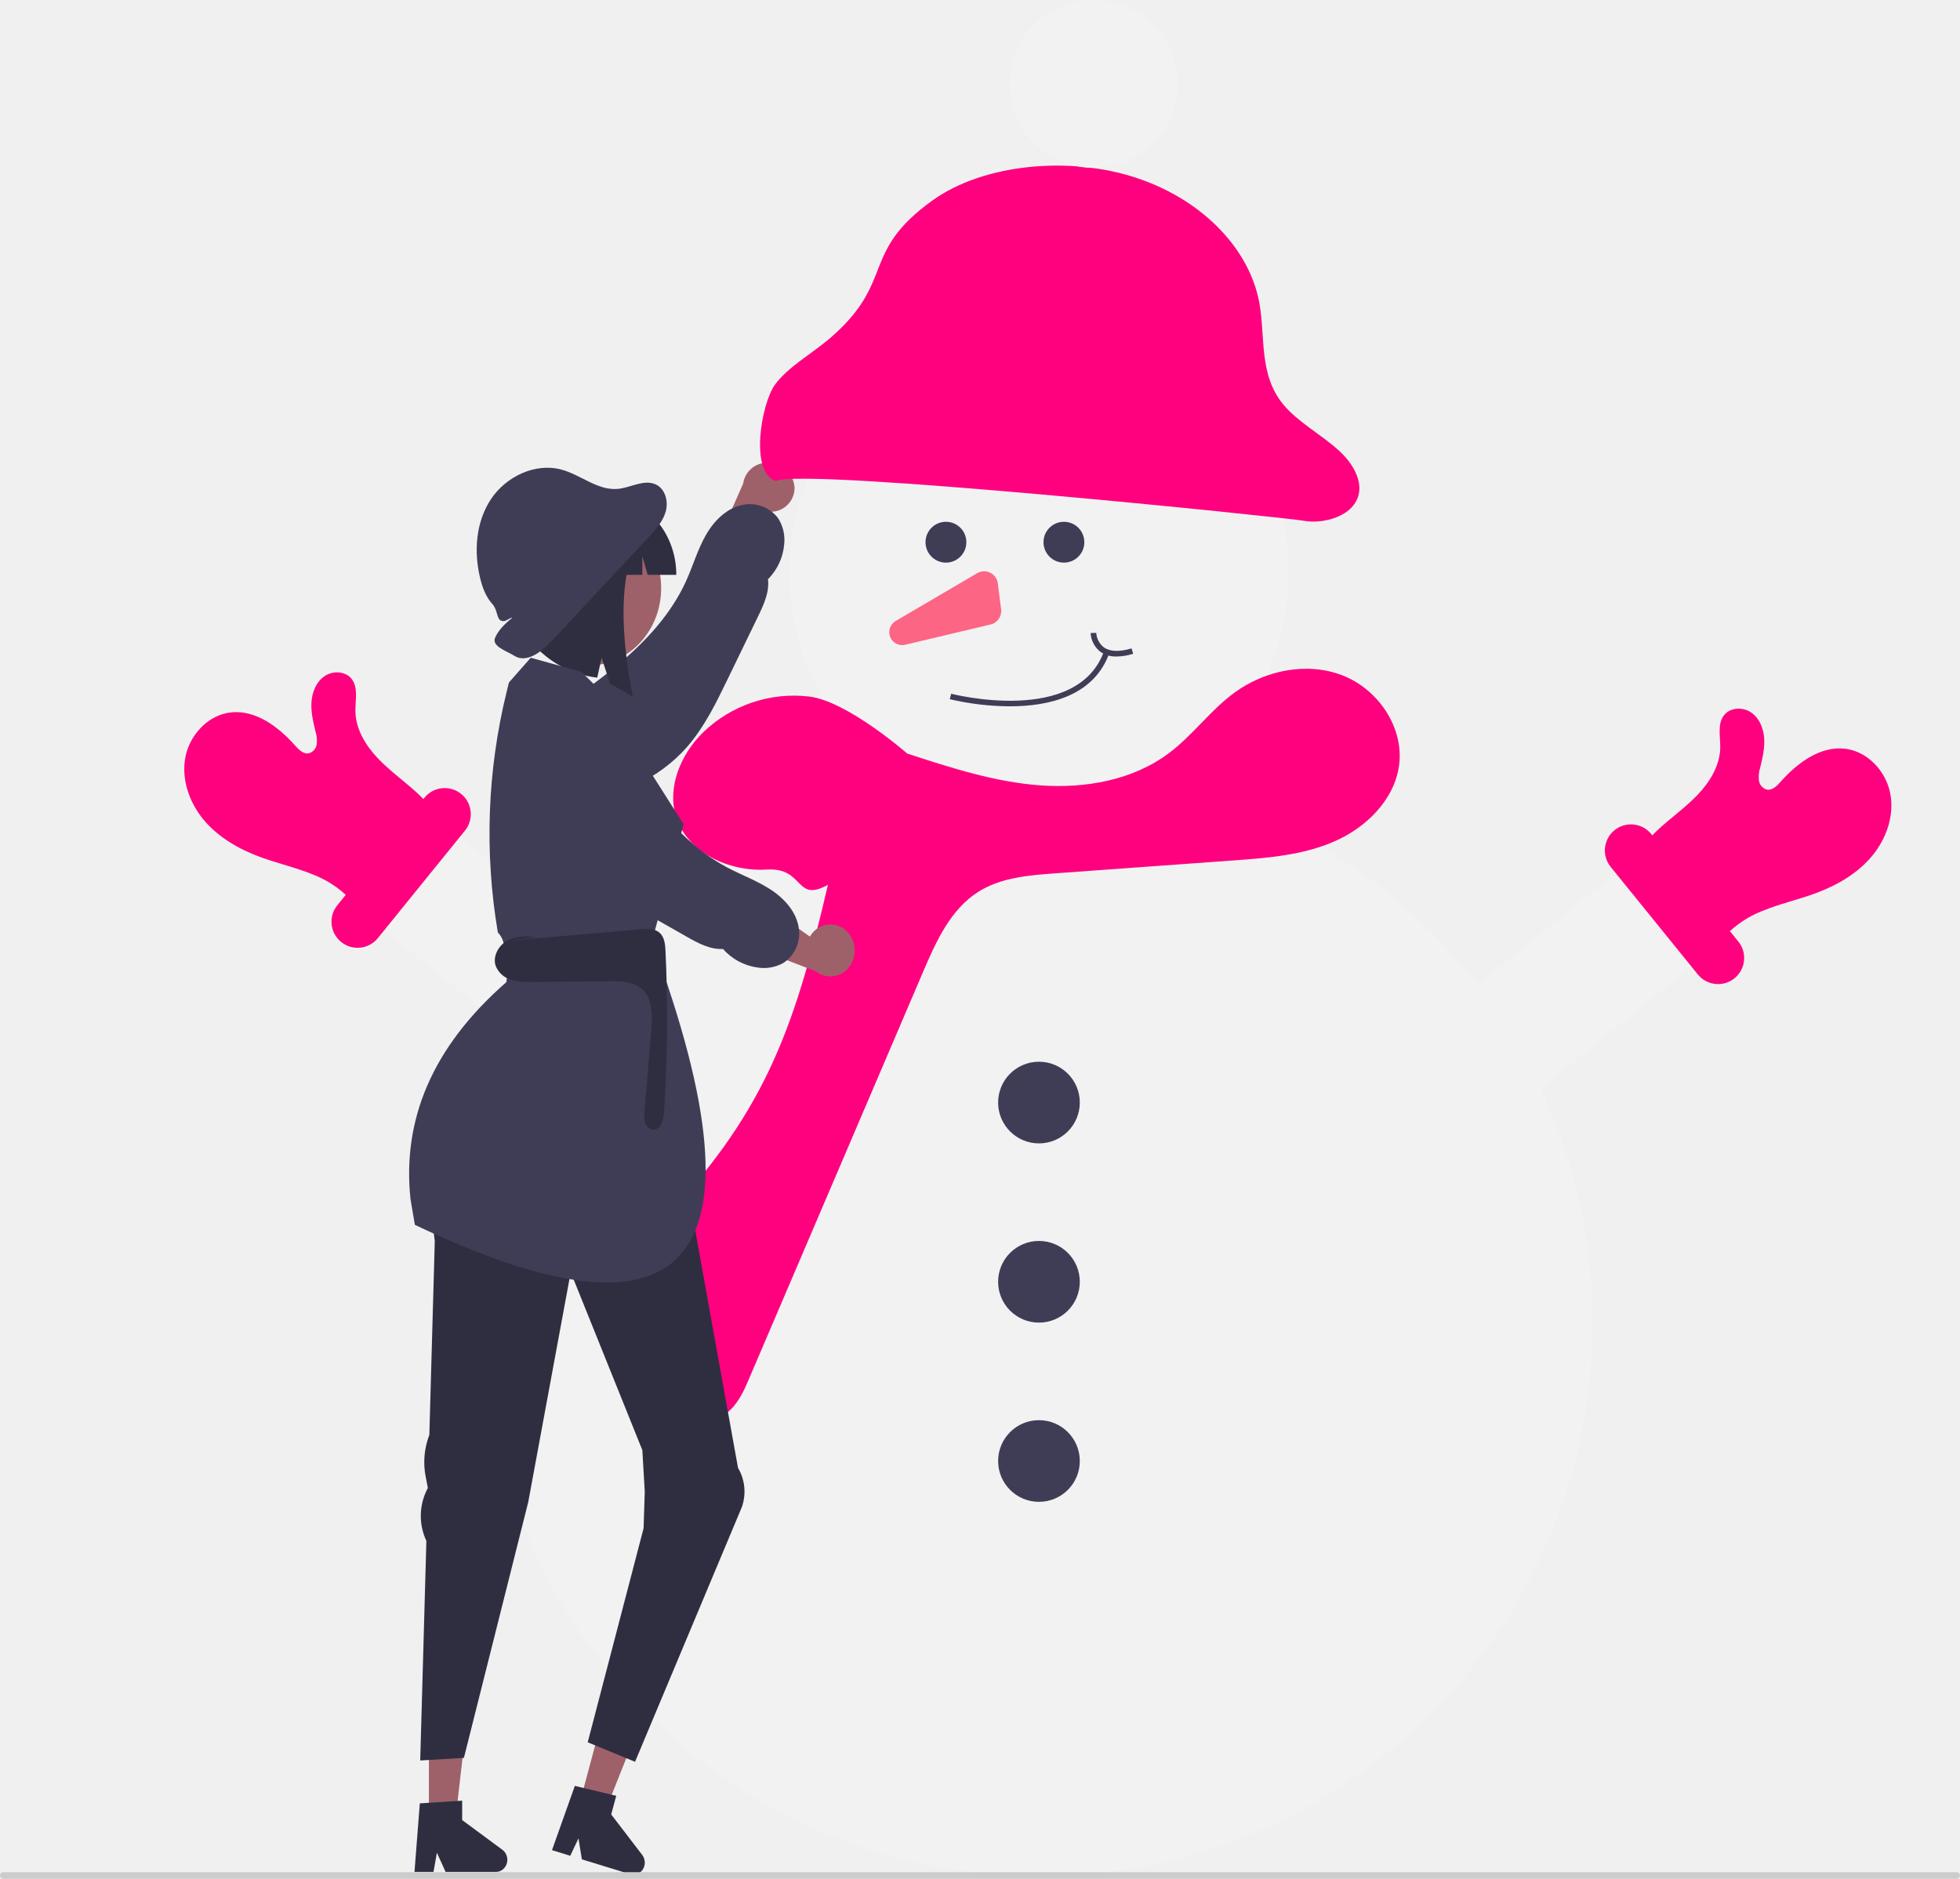
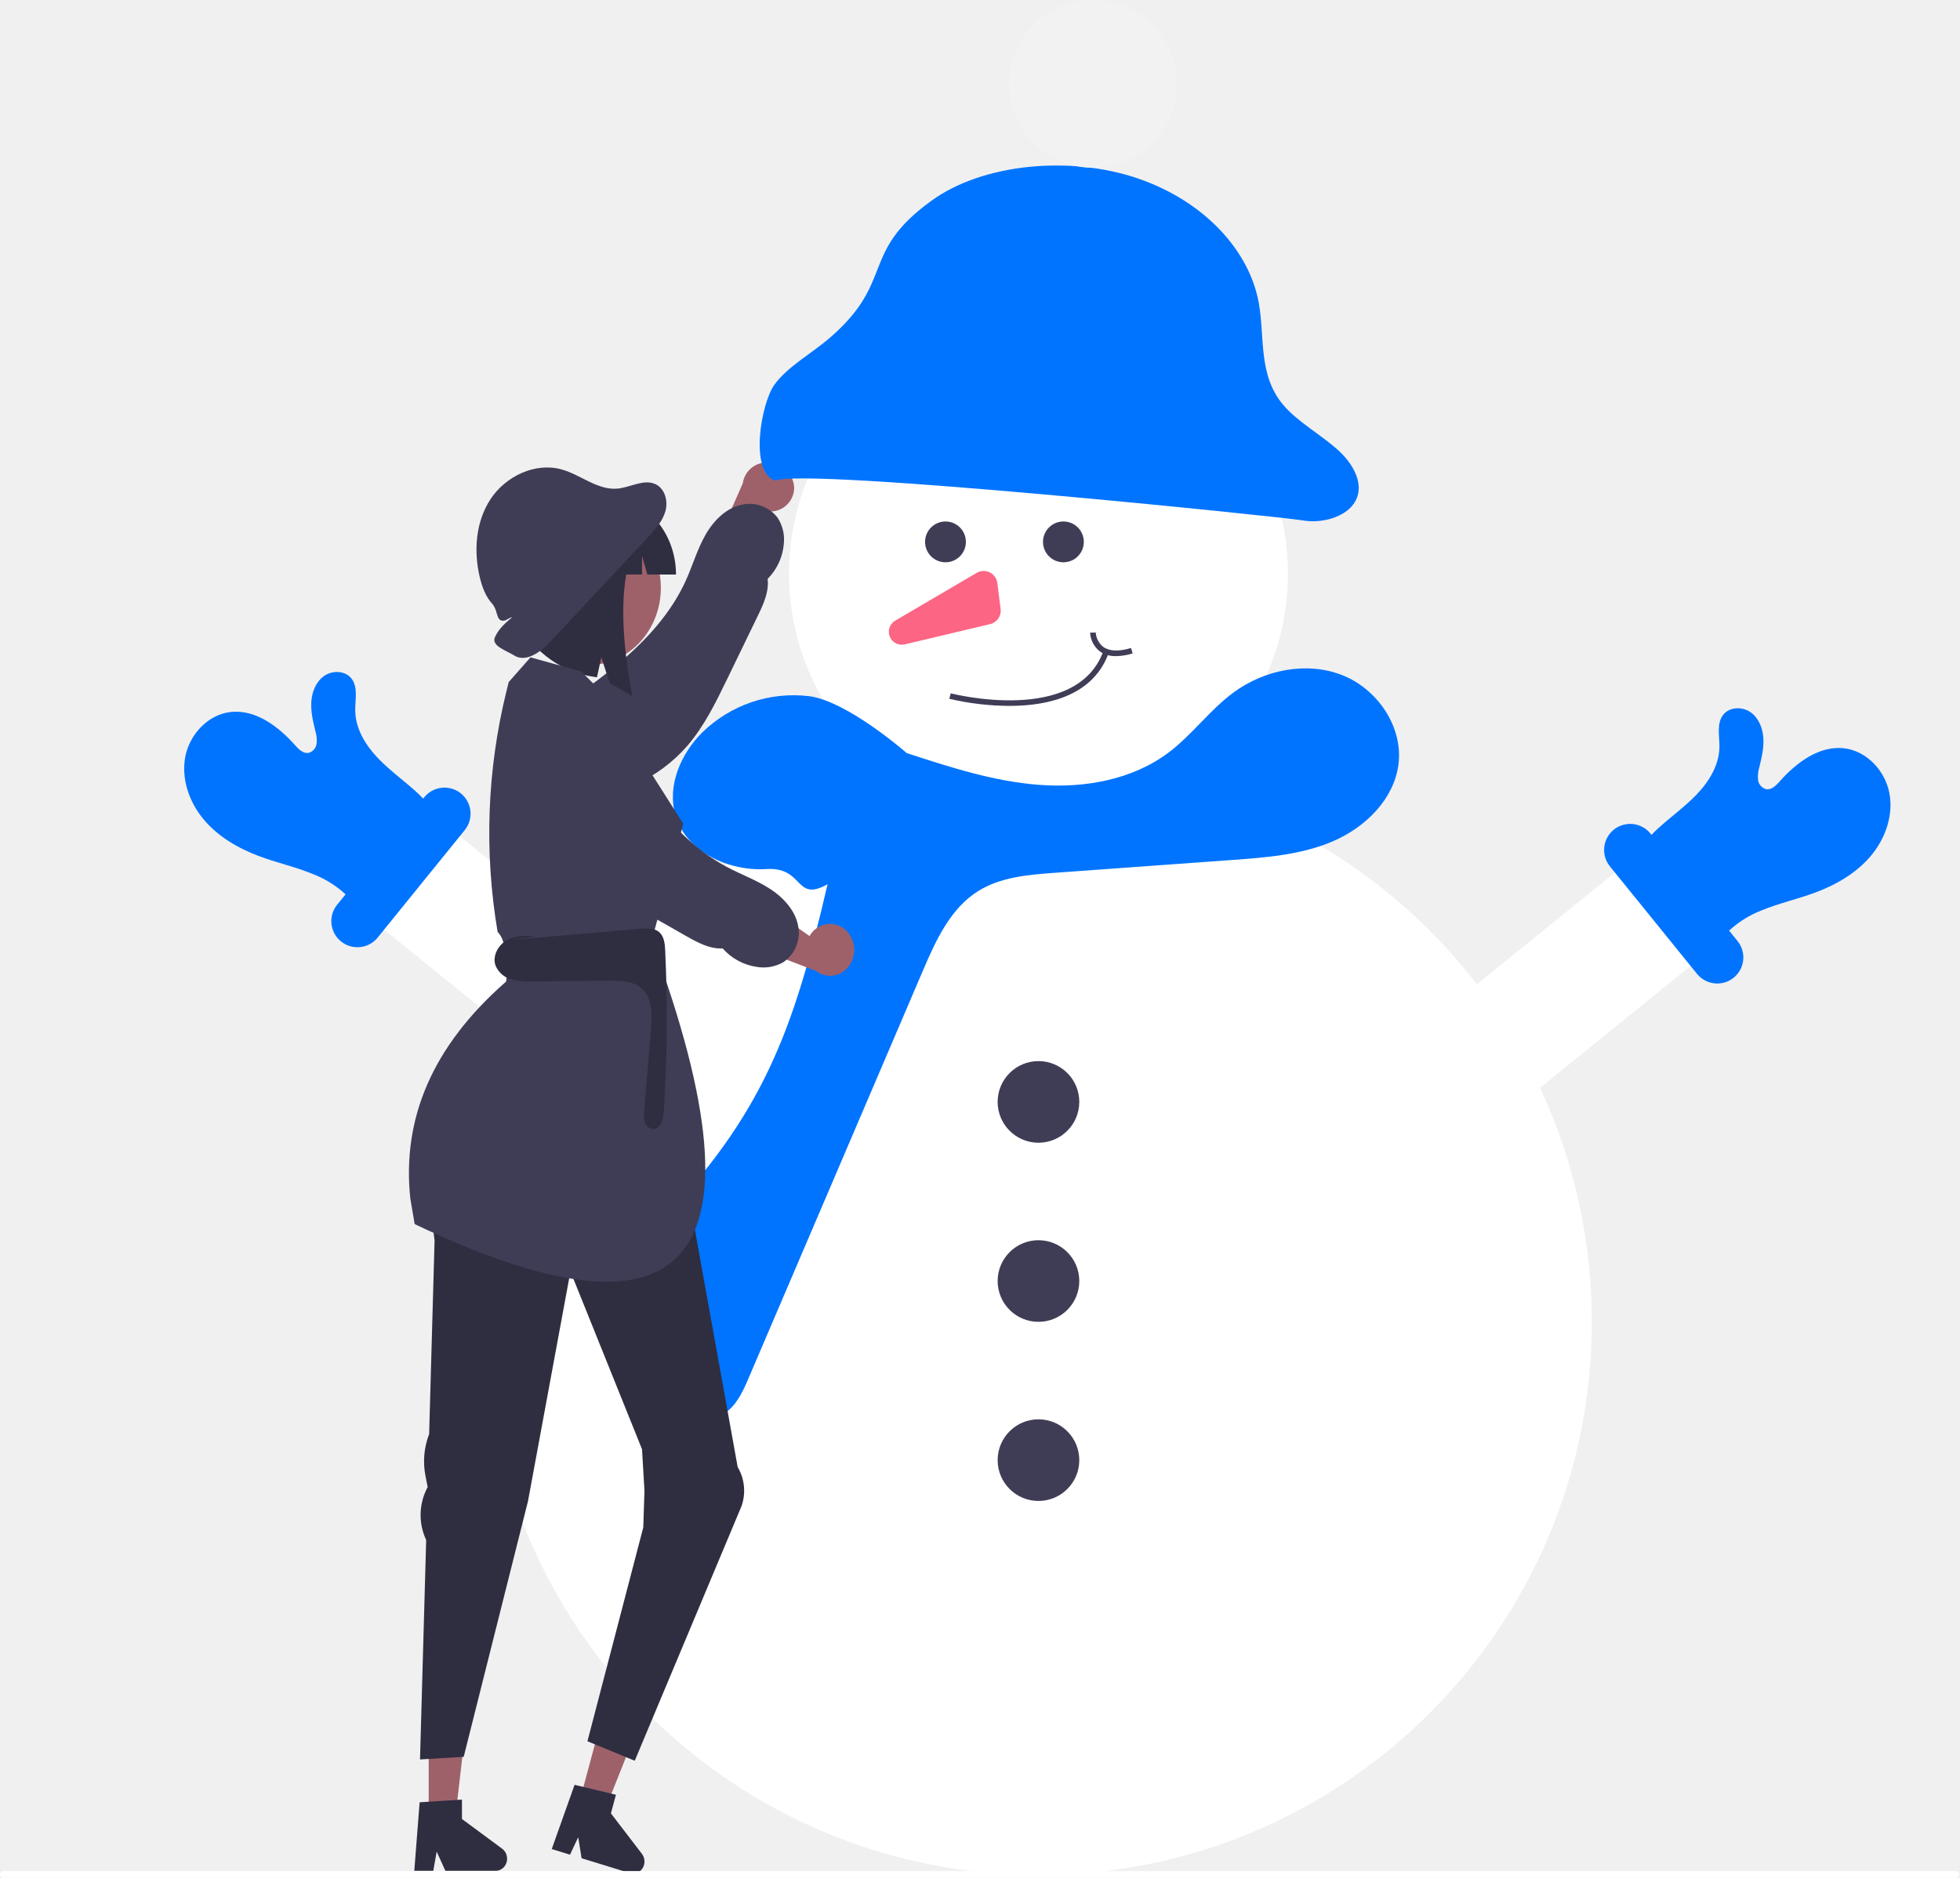
- <svg xmlns="http://www.w3.org/2000/svg" data-name="Layer 1" width="695.67" height="666.954" viewBox="0 0 695.67 666.954">
-   <path d="M534.185,289.821a8.491,8.491,0,0,1-9.092,8.363,9.78,9.78,0,0,1-1.639-.204l-4.052,25.239-16.209-6.088,12.752-28.974a8.544,8.544,0,0,1,9.029-7.337A9.39,9.39,0,0,1,534.185,289.821Z" transform="translate(-252.165 -116.523)" fill="#9e616a" />
-   <path d="M516.088,295.678c-5.829,1.006-10.441,5.629-13.376,10.764-2.935,5.135-4.572,10.896-7.009,16.286-5.272,11.659-14.184,21.329-23.99,29.549-9.278,7.777-19.434,14.426-29.171,21.624a37.043,37.043,0,0,0-3.021,10.929c-.324,4.293.88,8.925,4.135,11.743,3.056,2.646,7.351,3.285,11.393,3.351a53.969,53.969,0,0,0,41.092-18.382c6.075-7.023,10.195-15.486,14.245-23.842q5.415-11.173,10.831-22.347c2.018-4.163,4.089-8.622,3.534-13.215a19.954,19.954,0,0,0,5.756-12.488,14.198,14.198,0,0,0-2.195-9.215A12.527,12.527,0,0,0,516.088,295.678Z" transform="translate(-252.165 -116.523)" fill="#3f3d56" />
-   <path d="M442.542,373.901" transform="translate(-252.165 -116.523)" fill="#3f3d56" />
-   <rect x="437.596" y="391.706" width="42.682" height="169.117" transform="translate(865.725 302.8822) rotate(129.0068)" fill="#f2f2f2" />
-   <path d="M317.974,385.264c1.524-7.864,7.998-14.868,15.95-15.829,8.881-1.074,17.022,5.029,22.96,11.72,1.286,1.449,2.889,3.089,4.804,2.794a3.866,3.866,0,0,0,2.903-3.285,11.454,11.454,0,0,0-.477-4.623c-.831-3.417-1.642-6.904-1.391-10.411s1.727-7.098,4.629-9.082,7.342-1.831,9.555.902c2.5,3.087,1.345,7.583,1.403,11.555.093,6.361,3.664,12.206,8.061,16.803,4.397,4.597,9.668,8.265,14.308,12.617.591.555,1.178,1.145,1.735,1.764l.39-.481a9.261,9.261,0,0,1,13.026-1.368v0a9.261,9.261,0,0,1,1.367,13.026L386.277,449.539a9.261,9.261,0,0,1-13.026,1.367h-0a9.261,9.261,0,0,1-1.367-13.026l2.995-3.698a36.52,36.52,0,0,0-11.521-7.182c-6.188-2.545-12.769-3.999-19.041-6.329-7.508-2.789-14.684-6.953-19.826-13.094S316.45,393.128,317.974,385.264Z" transform="translate(-252.165 -116.523)" fill="#ff007f" />
-   <circle cx="368.762" cy="203.746" r="88.585" fill="#f2f2f2" />
-   <circle cx="368.762" cy="469.502" r="196.498" fill="#f2f2f2" />
-   <circle cx="335.744" cy="192.472" r="7.248" fill="#3f3d56" />
-   <circle cx="377.62" cy="192.472" r="7.248" fill="#3f3d56" />
-   <path d="M598.991,319.994l-28.93,16.973A4.593,4.593,0,0,0,573.447,345.397l30.32-7.201a4.891,4.891,0,0,0,3.722-5.374l-1.171-9.226A4.891,4.891,0,0,0,598.991,319.994Z" transform="translate(-252.165 -116.523)" fill="#fd6584" />
-   <circle cx="368.762" cy="391.386" r="14.496" fill="#3f3d56" />
-   <circle cx="368.762" cy="455.006" r="14.496" fill="#3f3d56" />
-   <circle cx="368.762" cy="518.626" r="14.496" fill="#3f3d56" />
-   <path d="M728.656,356.273c-12.636-4.902-27.556-1.818-38.47,6.219-8.412,6.194-14.64,14.965-22.973,21.264-12.898,9.75-29.903,12.751-46.026,11.54-16.123-1.211-31.676-6.269-47.045-11.289,0,0-21.054-18.49-34.701-20.218a46.373,46.373,0,0,0-37.776,12.767c-7.777,7.66-12.736,19.179-9.612,29.638,3.861,12.927,18.835,19.854,32.299,19.008s9.91,11.987,21.681,5.395c-12.2,52.553-23.053,82.082-60.515,120.905-3.811,3.95-7.845,7.971-9.719,13.13-1.874,5.159-.859,11.84,3.815,14.718,3.708,2.284,8.507,1.407,12.184-1.085q-4.86,9.348-9.72,18.695c-2.289,4.403-4.568,9.824-1.985,14.061,3.149,5.164,11.594,4.136,15.566-.427.827,4.668,4.275,9.049,8.936,9.231,6.337.247,10.305-6.576,12.799-12.408q31.218-72.99,62.435-145.979c4.601-10.757,9.745-22.17,19.654-28.392,7.987-5.015,17.819-5.829,27.225-6.51l62.956-4.555c12.303-.89,24.884-1.847,36.18-6.802,11.296-4.955,21.254-14.77,22.9-26.994C750.551,374.754,741.292,361.176,728.656,356.273Z" transform="translate(-252.165 -116.523)" fill="#ff007f" />
-   <path d="M610.59,367.252a95.134,95.134,0,0,1-21.325-2.528l.509-1.935c.449.119,45.117,11.515,54.367-15.463l1.892.648C640.652,363.669,624.35,367.252,610.59,367.252Z" transform="translate(-252.165 -116.523)" fill="#3f3d56" />
-   <path d="M648.498,349.573a9.578,9.578,0,0,1-5.768-1.674,9.105,9.105,0,0,1-3.476-6.665l1.999-.057a7.181,7.181,0,0,0,2.668,5.115c2.174,1.567,5.498,1.701,9.877.399l.569,1.917A20.821,20.821,0,0,1,648.498,349.573Z" transform="translate(-252.165 -116.523)" fill="#3f3d56" />
-   <path d="M727.58,276.64c-6.226-5.739-14.711-10.237-19.885-16.475-8.823-10.638-6.332-23.907-8.55-36.134-3.347-18.452-19.231-36.025-42.948-44.135s-54.763-5.444-73.186,7.859C557.268,206.344,570.191,216.279,546.928,236.431c-6.531,5.658-15.094,10.267-19.786,16.77-4.693,6.504-9.048,31.033.368,34.049,10.113-4.724,180.886,12.98,187.204,14.101s13.494-.826,17.121-4.647C737.536,290.701,733.806,282.379,727.58,276.64Z" transform="translate(-252.165 -116.523)" fill="#ff007f" />
-   <circle cx="388.089" cy="29.797" r="29.797" fill="#f2f2f2" />
-   <rect x="760.77" y="404.592" width="42.682" height="169.117" transform="translate(417.7803 -543.006) rotate(50.99322)" fill="#f2f2f2" />
-   <path d="M923.074,398.149c-1.524-7.864-7.998-14.868-15.95-15.829-8.881-1.074-17.022,5.029-22.96,11.72-1.286,1.449-2.889,3.089-4.804,2.794a3.866,3.866,0,0,1-2.903-3.285,11.454,11.454,0,0,1,.477-4.623c.831-3.417,1.642-6.904,1.391-10.411s-1.727-7.098-4.629-9.082-7.342-1.831-9.555.902c-2.5,3.087-1.345,7.583-1.403,11.555-.093,6.361-3.664,12.206-8.061,16.803s-9.668,8.265-14.308,12.617c-.591.555-1.178,1.145-1.735,1.764l-.39-.481a9.261,9.261,0,0,0-13.026-1.368v0a9.261,9.261,0,0,0-1.367,13.026l30.92,38.173a9.261,9.261,0,0,0,13.026,1.367h0a9.261,9.261,0,0,0,1.367-13.026l-2.995-3.698a36.52,36.52,0,0,1,11.521-7.182c6.188-2.545,12.769-3.999,19.041-6.329,7.508-2.789,14.684-6.953,19.826-13.094S924.597,406.013,923.074,398.149Z" transform="translate(-252.165 -116.523)" fill="#ff007f" />
-   <rect x="182.321" y="327.609" width="48.25" height="51.629" fill="#9e616a" />
-   <polygon points="152.23 645.177 161.737 645.177 166.259 605.941 152.229 605.942 152.23 645.177" fill="#9e616a" />
-   <path d="M430.488,773.166l-14.285-10.556v-6.887l-1.62.101-10.184.655-3.223.203-1.835,23.546-.06.784h6.746l.138-.784,1.069-6.029,2.731,6.029.353.784H428.205a3.767,3.767,0,0,0,2.309-.784,4.348,4.348,0,0,0,1.714-3.513A4.4,4.4,0,0,0,430.488,773.166Z" transform="translate(-252.165 -116.523)" fill="#2f2e41" />
-   <polygon points="205.827 639.719 214.963 642.53 229.445 606.161 215.961 602.012 205.827 639.719" fill="#9e616a" />
-   <path d="M480.107,774.986l-11.003-14.373,1.783-6.62-1.585-.378-8.831-2.121-1.129-.267-3.145-.756-8.108,22.818,6.479,2.001,2.921-6.195,1.198,7.458,4.084,1.254,11.106,3.42,2.008.618a3.815,3.815,0,0,0,3.42-.618,4.272,4.272,0,0,0,1.56-2.323A4.552,4.552,0,0,0,480.107,774.986Z" transform="translate(-252.165 -116.523)" fill="#2f2e41" />
-   <ellipse cx="209.055" cy="208.787" rx="25.614" ry="27.408" fill="#9e616a" />
-   <path d="M465.503,292.011H448.957c-10.847,0-19.641,10.586-19.641,23.644-8.185,8.794-1.267,9.495,5.227,21.356,4.214,4.885,11.813,17.911,29.607,20.067l1.544-7.057,3.046,9.294q4.064,2.107,8.059,4.608c-3.109-15.628-4.388-31.22-2.254-43.331h5.604v-6.562l1.902,6.562h10.16v-0C492.213,304.807,480.255,292.011,465.503,292.011Z" transform="translate(-252.165 -116.523)" fill="#2f2e41" />
-   <path d="M515.467,651.512a16.502,16.502,0,0,0-1.353-13.91L492.213,516.043l-8.616-46.097H431.901s-32.31,38.261-25.417,87.124l-1.929,68.814a26.958,26.958,0,0,0-1.295,14.922l.768,3.893-.296.586a20.894,20.894,0,0,0-.231,18.229L401.314,741.458l15.509-.922,22.832-90.811,15.078-81.592,25.417,63.153.862,14.751-.418,13.002-19.83,75.965,16.801,6.915Z" transform="translate(-252.165 -116.523)" fill="#2f2e41" />
-   <path d="M463.78,360.235l-5.237-5.224-18-5-7.742,8.786-.833,3.387a210.409,210.409,0,0,0-3.101,85.344v0h0a7.949,7.949,0,0,1,2.02,7.382l-.445,1.898.041.07a11.777,11.777,0,0,1,1.38,8.302c-26.47,23.169-36.951,48.976-34,77l1.549,9.129c95.575,45.494,127.558,16.512,84.185-100.724L494.798,409.098Z" transform="translate(-252.165 -116.523)" fill="#3f3d56" />
-   <path d="M540.555,447.676a9.214,9.214,0,0,0-.934,1.322l-45.237-32.044-32.319-43.971a12.433,12.433,0,0,0-16.908-3.321c-6.086,3.915-8.107,12.333-4.539,18.901l0,0a108.596,108.596,0,0,0,20.035,26.396l26.146,25.19,55.089,21.237a8.211,8.211,0,0,0,11.375-1.259,9.679,9.679,0,0,0-.536-13.026A8.226,8.226,0,0,0,540.555,447.676Z" transform="translate(-252.165 -116.523)" fill="#9e616a" />
-   <path d="M463.892,368.632c-3.869-1.887-7.821-3.794-12.084-4.398s-8.963.293-11.988,3.356c-2.84,2.876-3.76,7.12-4.091,11.148a53.969,53.969,0,0,0,15.649,42.208c6.609,6.523,14.784,11.188,22.857,15.777l21.589,12.272c4.022,2.286,8.335,4.645,12.955,4.392a19.954,19.954,0,0,0,12.083,6.562,14.198,14.198,0,0,0,9.339-1.586,12.527,12.527,0,0,0,5.549-11.885c-.622-5.882-4.932-10.787-9.864-14.053s-10.573-5.276-15.791-8.062c-11.288-6.025-20.354-15.551-27.913-25.875S468.393,376.941,461.4,366.226" transform="translate(-252.165 -116.523)" fill="#3f3d56" />
-   <path d="M442.284,449.249c-3.459-.595-7.203-.505-10.235,1.262s-5.06,5.559-3.952,8.888a8.414,8.414,0,0,0,5.633,4.982,24.877,24.877,0,0,0,7.739.74l27.021-.258c4.035-.038,8.47.064,11.502,2.725,3.883,3.407,3.762,9.38,3.33,14.528l-2.419,28.803a10.278,10.278,0,0,0,.207,4.095,3.502,3.502,0,0,0,2.932,2.542c2.62.104,3.652-3.324,3.822-5.941a514.537,514.537,0,0,0,.514-57.505c-.111-2.369-.371-5.016-2.179-6.55-1.756-1.49-4.321-1.372-6.616-1.174l-46.531,4.024" transform="translate(-252.165 -116.523)" fill="#2f2e41" />
-   <path d="M484.976,288.517c-4.148-1.98-8.877,1.1-13.469,1.548-7.095.691-13.093-4.918-19.949-6.815-9.353-2.589-19.812,2.425-25.149,10.483-5.336,8.057-6.094,18.454-3.877,27.807.804,3.391,2.028,6.792,4.374,9.385s1.185,6.776,4.619,5.972l2.986-1.538c-2.593,2.16-5.276,4.436-6.607,7.517-1.331,3.082,3.993,4.669,6.845,6.461,4.233,2.659,9.477-1.297,12.892-4.953q17.266-18.483,34.531-36.966c2.562-2.743,5.206-5.626,6.252-9.21C489.47,294.622,488.365,290.135,484.976,288.517Z" transform="translate(-252.165 -116.523)" fill="#3f3d56" />
-   <path d="M252.165,782.287a1.186,1.186,0,0,0,1.19,1.19h693.29a1.19,1.19,0,0,0,0-2.38H253.355A1.187,1.187,0,0,0,252.165,782.287Z" transform="translate(-252.165 -116.523)" fill="#ccc" />
+ <svg xmlns="http://www.w3.org/2000/svg" width="696" height="667" viewBox="0 0 696 667" fill="none">
+   <g clip-path="url(#clip0_303_4)">
+     <path d="M282.02 173.298C282.006 174.454 281.755 175.596 281.284 176.652C280.812 177.708 280.13 178.657 279.278 179.44C278.427 180.223 277.425 180.824 276.333 181.206C275.241 181.588 274.082 181.743 272.928 181.661C272.377 181.639 271.829 181.571 271.289 181.457L267.237 206.696L251.028 200.608L263.78 171.634C264.08 169.497 265.178 167.552 266.853 166.191C268.528 164.83 270.655 164.154 272.809 164.297C275.202 164.341 277.489 165.296 279.201 166.969C280.913 168.642 281.922 170.906 282.02 173.298Z" fill="#9E616A" />
+     <path d="M263.923 179.155C258.094 180.161 253.482 184.784 250.547 189.919C247.612 195.054 245.975 200.815 243.538 206.205C238.266 217.864 229.354 227.534 219.548 235.754C210.269 243.531 200.113 250.18 190.377 257.378C188.816 260.845 187.797 264.531 187.357 268.307C187.033 272.6 188.236 277.232 191.491 280.05C194.547 282.696 198.842 283.335 202.884 283.401C210.652 283.476 218.346 281.872 225.438 278.699C232.529 275.527 238.853 270.861 243.975 265.019C250.051 257.997 254.17 249.534 258.22 241.177C261.831 233.728 265.441 226.279 269.051 218.83C271.069 214.667 273.14 210.209 272.585 205.616C275.922 202.267 277.962 197.841 278.341 193.128C278.686 189.896 277.911 186.643 276.146 183.913C274.747 182.068 272.865 180.646 270.707 179.806C268.549 178.967 266.201 178.741 263.923 179.155Z" fill="#3F3D56" />
+     <path d="M259.048 429.548L285.913 396.381L154.496 289.936L127.632 323.103L259.048 429.548Z" fill="white" />
+     <path d="M65.81 268.741C67.334 260.878 73.808 253.874 81.76 252.912C90.641 251.838 98.782 257.941 104.72 264.632C106.006 266.081 107.609 267.721 109.524 267.426C110.284 267.237 110.968 266.821 111.486 266.235C112.004 265.648 112.332 264.918 112.427 264.141C112.585 262.583 112.423 261.01 111.949 259.518C111.119 256.101 110.307 252.614 110.558 249.106C110.809 245.599 112.285 242.009 115.187 240.024C118.09 238.04 122.529 238.194 124.742 240.926C127.242 244.013 126.087 248.509 126.146 252.481C126.239 258.842 129.809 264.687 134.206 269.284C138.603 273.882 143.874 277.549 148.514 281.902C149.105 282.456 149.692 283.046 150.249 283.665L150.639 283.184C151.404 282.239 152.348 281.454 153.417 280.874C154.486 280.294 155.659 279.93 156.868 279.803C158.078 279.676 159.3 279.788 160.467 280.134C161.633 280.479 162.719 281.051 163.664 281.817C164.609 282.582 165.394 283.526 165.975 284.595C166.555 285.664 166.919 286.837 167.046 288.046C167.173 289.256 167.06 290.479 166.715 291.645C166.369 292.811 165.797 293.897 165.032 294.842L134.112 333.016C133.347 333.961 132.403 334.746 131.334 335.326C130.265 335.906 129.092 336.27 127.883 336.397C126.673 336.524 125.45 336.412 124.284 336.066C123.118 335.721 122.032 335.149 121.086 334.383C119.178 332.837 117.961 330.596 117.705 328.154C117.449 325.711 118.173 323.266 119.719 321.357L122.714 317.66C119.356 314.566 115.448 312.13 111.193 310.477C105.005 307.932 98.423 306.479 92.151 304.149C84.643 301.359 77.468 297.196 72.326 291.054C67.183 284.913 64.286 276.605 65.81 268.741Z" fill="#0074FF" />
+     <path d="M368.762 292.331C417.686 292.331 457.347 252.67 457.347 203.746C457.347 154.822 417.686 115.161 368.762 115.161C319.837 115.161 280.176 154.822 280.176 203.746C280.176 252.67 319.837 292.331 368.762 292.331Z" fill="white" />
+     <path d="M368.762 666C477.285 666 565.26 578.025 565.26 469.502C565.26 360.979 477.285 273.004 368.762 273.004C260.239 273.004 172.264 360.979 172.264 469.502C172.264 578.025 260.239 666 368.762 666Z" fill="white" />
+     <path d="M335.743 199.719C339.746 199.719 342.991 196.474 342.991 192.472C342.991 188.469 339.746 185.224 335.743 185.224C331.741 185.224 328.496 188.469 328.496 192.472C328.496 196.474 331.741 199.719 335.743 199.719Z" fill="#3F3D56" />
+     <path d="M377.62 199.719C381.623 199.719 384.868 196.474 384.868 192.472C384.868 188.469 381.623 185.224 377.62 185.224C373.617 185.224 370.372 188.469 370.372 192.472C370.372 196.474 373.617 199.719 377.62 199.719Z" fill="#3F3D56" />
+     <path d="M346.826 203.47L317.896 220.443C316.947 221 316.23 221.879 315.874 222.92C315.518 223.962 315.548 225.096 315.958 226.117C316.368 227.138 317.131 227.978 318.108 228.484C319.085 228.99 320.211 229.128 321.282 228.874L351.602 221.673C352.776 221.394 353.805 220.691 354.492 219.699C355.179 218.707 355.475 217.496 355.323 216.299L354.153 207.073C354.051 206.27 353.751 205.505 353.281 204.847C352.811 204.188 352.185 203.657 351.459 203.3C350.733 202.943 349.93 202.772 349.121 202.801C348.312 202.831 347.524 203.061 346.826 203.47Z" fill="#FD6584" />
+     <path d="M368.762 405.882C376.768 405.882 383.258 399.392 383.258 391.386C383.258 383.38 376.768 376.89 368.762 376.89C360.756 376.89 354.266 383.38 354.266 391.386C354.266 399.392 360.756 405.882 368.762 405.882Z" fill="#3F3D56" />
+     <path d="M368.762 469.502C376.768 469.502 383.258 463.012 383.258 455.006C383.258 447 376.768 440.51 368.762 440.51C360.756 440.51 354.266 447 354.266 455.006C354.266 463.012 360.756 469.502 368.762 469.502Z" fill="#3F3D56" />
+     <path d="M368.762 533.122C376.768 533.122 383.258 526.632 383.258 518.626C383.258 510.621 376.768 504.131 368.762 504.131C360.756 504.131 354.266 510.621 354.266 518.626C354.266 526.632 360.756 533.122 368.762 533.122Z" fill="#3F3D56" />
+     <path d="M476.491 239.75C463.855 234.848 448.935 237.933 438.02 245.969C429.609 252.163 423.381 260.934 415.047 267.233C402.149 276.983 385.145 279.984 369.022 278.773C352.898 277.562 337.346 272.505 321.976 267.485C321.976 267.485 300.922 248.995 287.276 247.267C280.426 246.451 273.48 247.174 266.945 249.382C260.41 251.591 254.45 255.23 249.499 260.034C241.722 267.694 236.763 279.213 239.887 289.672C243.748 302.599 258.722 309.526 272.186 308.68C285.65 307.834 282.097 320.667 293.867 314.075C281.667 366.628 270.814 396.157 233.352 434.98C229.54 438.929 225.506 442.95 223.633 448.109C221.759 453.268 222.774 459.949 227.447 462.827C231.156 465.111 235.954 464.234 239.631 461.742C236.391 467.974 233.151 474.206 229.911 480.438C227.622 484.84 225.343 490.262 227.926 494.498C231.075 499.662 239.52 498.634 243.492 494.071C244.319 498.739 247.766 503.12 252.428 503.302C258.765 503.549 262.732 496.726 265.226 490.895C286.038 442.235 306.85 393.575 327.661 344.915C332.262 334.158 337.407 322.745 347.316 316.524C355.302 311.509 365.135 310.694 374.541 310.014L437.496 305.459C449.799 304.569 462.38 303.612 473.676 298.657C484.972 293.702 494.93 283.888 496.576 271.663C498.386 258.231 489.127 244.653 476.491 239.75Z" fill="#0074FF" />
+     <path d="M358.425 250.729C351.244 250.694 344.09 249.846 337.1 248.201L337.609 246.266C338.058 246.385 382.726 257.781 391.976 230.803L393.867 231.451C388.487 247.146 372.186 250.729 358.425 250.729Z" fill="#3F3D56" />
+     <path d="M396.333 233.05C394.281 233.125 392.259 232.538 390.566 231.376C389.545 230.577 388.707 229.569 388.108 228.419C387.508 227.27 387.161 226.006 387.09 224.711L389.089 224.654C389.156 225.645 389.427 226.611 389.887 227.492C390.346 228.372 390.983 229.148 391.757 229.77C393.931 231.336 397.255 231.47 401.635 230.169L402.204 232.086C400.303 232.686 398.326 233.011 396.333 233.05Z" fill="#3F3D56" />
+     <path d="M475.415 160.117C469.188 154.378 460.704 149.88 455.53 143.642C446.707 133.004 449.198 119.735 446.98 107.508C443.633 89.056 427.75 71.483 404.032 63.373C380.314 55.264 349.268 57.93 330.846 71.232C305.103 89.821 318.026 99.756 294.763 119.908C288.231 125.566 279.669 130.175 274.977 136.679C270.284 143.182 265.929 167.712 275.344 170.728C285.458 166.004 456.23 183.708 462.549 184.829C468.867 185.95 476.043 184.003 479.67 180.183C485.371 174.178 481.641 165.856 475.415 160.117Z" fill="#0074FF" />
+     <path d="M388.089 59.594C404.546 59.594 417.886 46.253 417.886 29.797C417.886 13.341 404.546 0 388.089 0C371.633 0 358.292 13.341 358.292 29.797C358.292 46.253 371.633 59.594 388.089 59.594Z" fill="#F2F2F2" />
+     <path d="M609.086 335.988L582.222 302.821L450.805 409.266L477.67 442.433L609.086 335.988Z" fill="white" />
+     <path d="M670.909 281.626C669.385 273.763 662.91 266.759 654.959 265.797C646.077 264.723 637.936 270.826 631.998 277.517C630.712 278.966 629.109 280.606 627.194 280.311C626.435 280.122 625.751 279.706 625.232 279.12C624.714 278.533 624.386 277.803 624.292 277.026C624.133 275.469 624.296 273.895 624.769 272.403C625.6 268.986 626.411 265.499 626.16 261.992C625.91 258.484 624.434 254.894 621.531 252.91C618.629 250.925 614.189 251.079 611.976 253.812C609.476 256.899 610.631 261.394 610.573 265.366C610.48 271.727 606.909 277.572 602.512 282.169C598.115 286.767 592.844 290.434 588.205 294.787C587.614 295.342 587.027 295.932 586.47 296.55L586.08 296.069C585.314 295.124 584.37 294.339 583.301 293.759C582.233 293.179 581.06 292.815 579.85 292.688C578.641 292.561 577.418 292.673 576.252 293.019C575.086 293.364 573.999 293.936 573.054 294.702C572.109 295.467 571.324 296.411 570.744 297.48C570.164 298.549 569.8 299.722 569.673 300.931C569.546 302.141 569.658 303.364 570.004 304.53C570.349 305.696 570.921 306.782 571.687 307.727L602.606 345.901C604.152 347.809 606.393 349.026 608.836 349.282C611.279 349.539 613.723 348.814 615.632 347.268C617.541 345.722 618.757 343.481 619.013 341.039C619.27 338.596 618.545 336.151 616.999 334.243L614.004 330.545C617.362 327.452 621.27 325.015 625.526 323.362C631.713 320.817 638.295 319.364 644.567 317.034C652.075 314.244 659.251 310.081 664.393 303.939C669.535 297.798 672.433 289.49 670.909 281.626Z" fill="#0074FF" />
+     <path d="M230.571 327.609H182.321V379.238H230.571V327.609Z" fill="#9E616A" />
+     <path d="M152.23 645.177H161.737L166.259 605.941L152.229 605.942L152.23 645.177Z" fill="#9E616A" />
+     <path d="M178.323 656.643L164.038 646.086V639.199L162.418 639.301L152.234 639.955L149.011 640.158L147.176 663.705L147.116 664.488H153.862L154 663.705L155.068 657.675L157.8 663.705L158.153 664.488H176.04C176.875 664.49 177.687 664.215 178.349 663.705C178.889 663.294 179.325 662.762 179.623 662.152C179.921 661.542 180.071 660.871 180.063 660.192C180.07 659.506 179.916 658.827 179.614 658.211C179.312 657.594 178.87 657.057 178.323 656.643Z" fill="#2F2E41" />
+     <path d="M205.827 639.719L214.963 642.53L229.445 606.161L215.961 602.012L205.827 639.719Z" fill="#9E616A" />
+     <path d="M227.942 658.463L216.939 644.09L218.722 637.471L217.137 637.093L208.306 634.972L207.177 634.705L204.032 633.949L195.924 656.767L202.404 658.767L205.325 652.572L206.522 660.03L210.606 661.284L221.712 664.705L223.72 665.322C224.298 665.498 224.91 665.533 225.504 665.426C226.099 665.318 226.66 665.071 227.14 664.705C227.906 664.127 228.455 663.309 228.7 662.381C228.879 661.714 228.904 661.014 228.773 660.335C228.642 659.656 228.357 659.016 227.942 658.463Z" fill="#2F2E41" />
+     <path d="M209.055 236.195C223.202 236.195 234.67 223.924 234.67 208.787C234.67 193.65 223.202 181.379 209.055 181.379C194.909 181.379 183.441 193.65 183.441 208.787C183.441 223.924 194.909 236.195 209.055 236.195Z" fill="#9E616A" />
+     <path d="M213.338 175.488H196.792C185.945 175.488 177.151 186.074 177.151 199.132C168.966 207.926 175.884 208.627 182.378 220.488C186.592 225.373 194.192 238.4 211.985 240.555L213.53 233.498L216.576 242.792C219.286 244.197 221.972 245.733 224.635 247.4C221.527 231.772 220.247 216.18 222.382 204.069H227.986V197.506L229.888 204.069H240.048C240.048 188.284 228.09 175.488 213.338 175.488Z" fill="#2F2E41" />
+     <path d="M263.302 534.989C264.108 532.713 264.405 530.288 264.171 527.884C263.937 525.481 263.179 523.158 261.949 521.08L240.048 399.52L231.432 353.423H179.736C179.736 353.423 147.426 391.684 154.319 440.547L152.389 509.361C150.556 514.113 150.107 519.286 151.094 524.283L151.862 528.176L151.565 528.762C150.152 531.585 149.397 534.693 149.357 537.85C149.317 541.007 149.993 544.132 151.334 546.991L149.149 624.935L164.658 624.013L187.49 533.202L202.568 451.61L227.986 514.763L228.847 529.514L228.429 542.517L208.6 618.482L225.401 625.396L263.302 534.989Z" fill="#2F2E41" />
+     <path d="M211.615 243.712L206.379 238.488L188.379 233.488L180.636 242.275L179.803 245.662C172.946 273.599 171.891 302.645 176.702 331.006C177.633 331.967 178.306 333.147 178.659 334.437C179.012 335.728 179.034 337.086 178.722 338.387L178.277 340.286L178.318 340.355C179.785 342.858 180.276 345.814 179.698 348.657C153.228 371.826 142.747 397.633 145.698 425.657L147.248 434.786C242.822 480.28 274.805 451.298 231.432 334.062L242.633 292.575L211.615 243.712Z" fill="#3F3D56" />
+     <path d="M288.39 331.153C288.04 331.565 287.727 332.008 287.455 332.475L242.218 300.431L209.899 256.459C208.056 253.829 205.266 252.014 202.114 251.395C198.962 250.776 195.693 251.401 192.992 253.139C186.906 257.054 184.885 265.471 188.453 272.04C193.742 281.812 200.499 290.715 208.488 298.437L234.634 323.627L289.723 344.864C291.41 346.176 293.542 346.778 295.666 346.543C297.79 346.308 299.739 345.254 301.098 343.605C302.648 341.757 303.451 339.398 303.352 336.989C303.253 334.579 302.259 332.294 300.563 330.58C299.753 329.766 298.781 329.132 297.711 328.717C296.641 328.302 295.496 328.115 294.349 328.169C293.203 328.223 292.08 328.516 291.054 329.03C290.027 329.544 289.12 330.267 288.39 331.153Z" fill="#9E616A" />
+     <path d="M211.727 252.109C207.857 250.222 203.905 248.316 199.643 247.711C195.38 247.106 190.679 248.004 187.654 251.067C184.814 253.943 183.894 258.187 183.563 262.215C182.98 269.962 184.076 277.744 186.777 285.029C189.478 292.313 193.72 298.929 199.212 304.424C205.822 310.946 213.997 315.611 222.07 320.201L243.658 332.473C247.681 334.759 251.994 337.118 256.613 336.865C259.736 340.415 264.019 342.741 268.697 343.427C271.899 343.983 275.196 343.423 278.036 341.841C279.969 340.566 281.511 338.781 282.49 336.683C283.47 334.585 283.849 332.256 283.585 329.956C282.963 324.074 278.652 319.169 273.721 315.903C268.789 312.638 263.147 310.627 257.929 307.842C246.641 301.817 237.576 292.291 230.016 281.967C222.457 271.643 216.228 260.418 209.235 249.703" fill="#3F3D56" />
+     <path d="M190.118 332.726C186.66 332.132 182.915 332.221 179.883 333.988C176.851 335.755 174.823 339.546 175.931 342.876C176.419 344.087 177.182 345.167 178.16 346.031C179.137 346.896 180.303 347.521 181.564 347.858C184.089 348.509 186.7 348.758 189.303 348.598L216.323 348.34C220.358 348.302 224.793 348.404 227.826 351.065C231.709 354.472 231.588 360.445 231.156 365.593L228.737 394.396C228.53 395.761 228.601 397.154 228.945 398.492C229.128 399.157 229.505 399.754 230.026 400.206C230.548 400.658 231.192 400.946 231.877 401.034C234.497 401.137 235.528 397.71 235.698 395.093C236.942 375.949 237.114 356.751 236.213 337.588C236.102 335.22 235.842 332.572 234.034 331.038C232.278 329.548 229.713 329.666 227.418 329.864L180.888 333.888" fill="#2F2E41" />
+     <path d="M232.81 171.994C228.662 170.014 223.934 173.094 219.341 173.542C212.246 174.233 206.248 168.624 199.392 166.726C190.039 164.137 179.58 169.152 174.244 177.209C168.907 185.266 168.149 195.663 170.367 205.015C171.171 208.407 172.394 211.807 174.741 214.4C177.087 216.993 175.926 221.177 179.36 220.373L182.347 218.835C179.753 220.995 177.07 223.271 175.739 226.353C174.408 229.434 179.732 231.022 182.584 232.813C186.817 235.472 192.06 231.516 195.476 227.86C206.986 215.538 218.497 203.216 230.007 190.894C232.57 188.151 235.214 185.268 236.259 181.684C237.305 178.099 236.199 173.612 232.81 171.994Z" fill="#3F3D56" />
+     <path d="M5.26701e-06 665.764C-0 665.92 0.03 666.075 0.09 666.22C0.149 666.365 0.237 666.496 0.348 666.607C0.458 666.717 0.59 666.805 0.734 666.864C0.879 666.924 1.034 666.954 1.19 666.954H694.48C694.796 666.954 695.098 666.829 695.322 666.605C695.545 666.382 695.67 666.08 695.67 665.764C695.67 665.448 695.545 665.146 695.322 664.923C695.098 664.699 694.796 664.574 694.48 664.574H1.19C1.034 664.574 0.879 664.604 0.734 664.664C0.589 664.723 0.458 664.811 0.348 664.922C0.237 665.032 0.149 665.163 0.09 665.308C0.03 665.453 -0 665.608 5.26701e-06 665.764Z" fill="white" />
+   </g>
+   <defs>
+     <clipPath id="clip0_303_4">
+       <rect width="695.67" height="666.954" fill="white" />
+     </clipPath>
+   </defs>
</svg>
